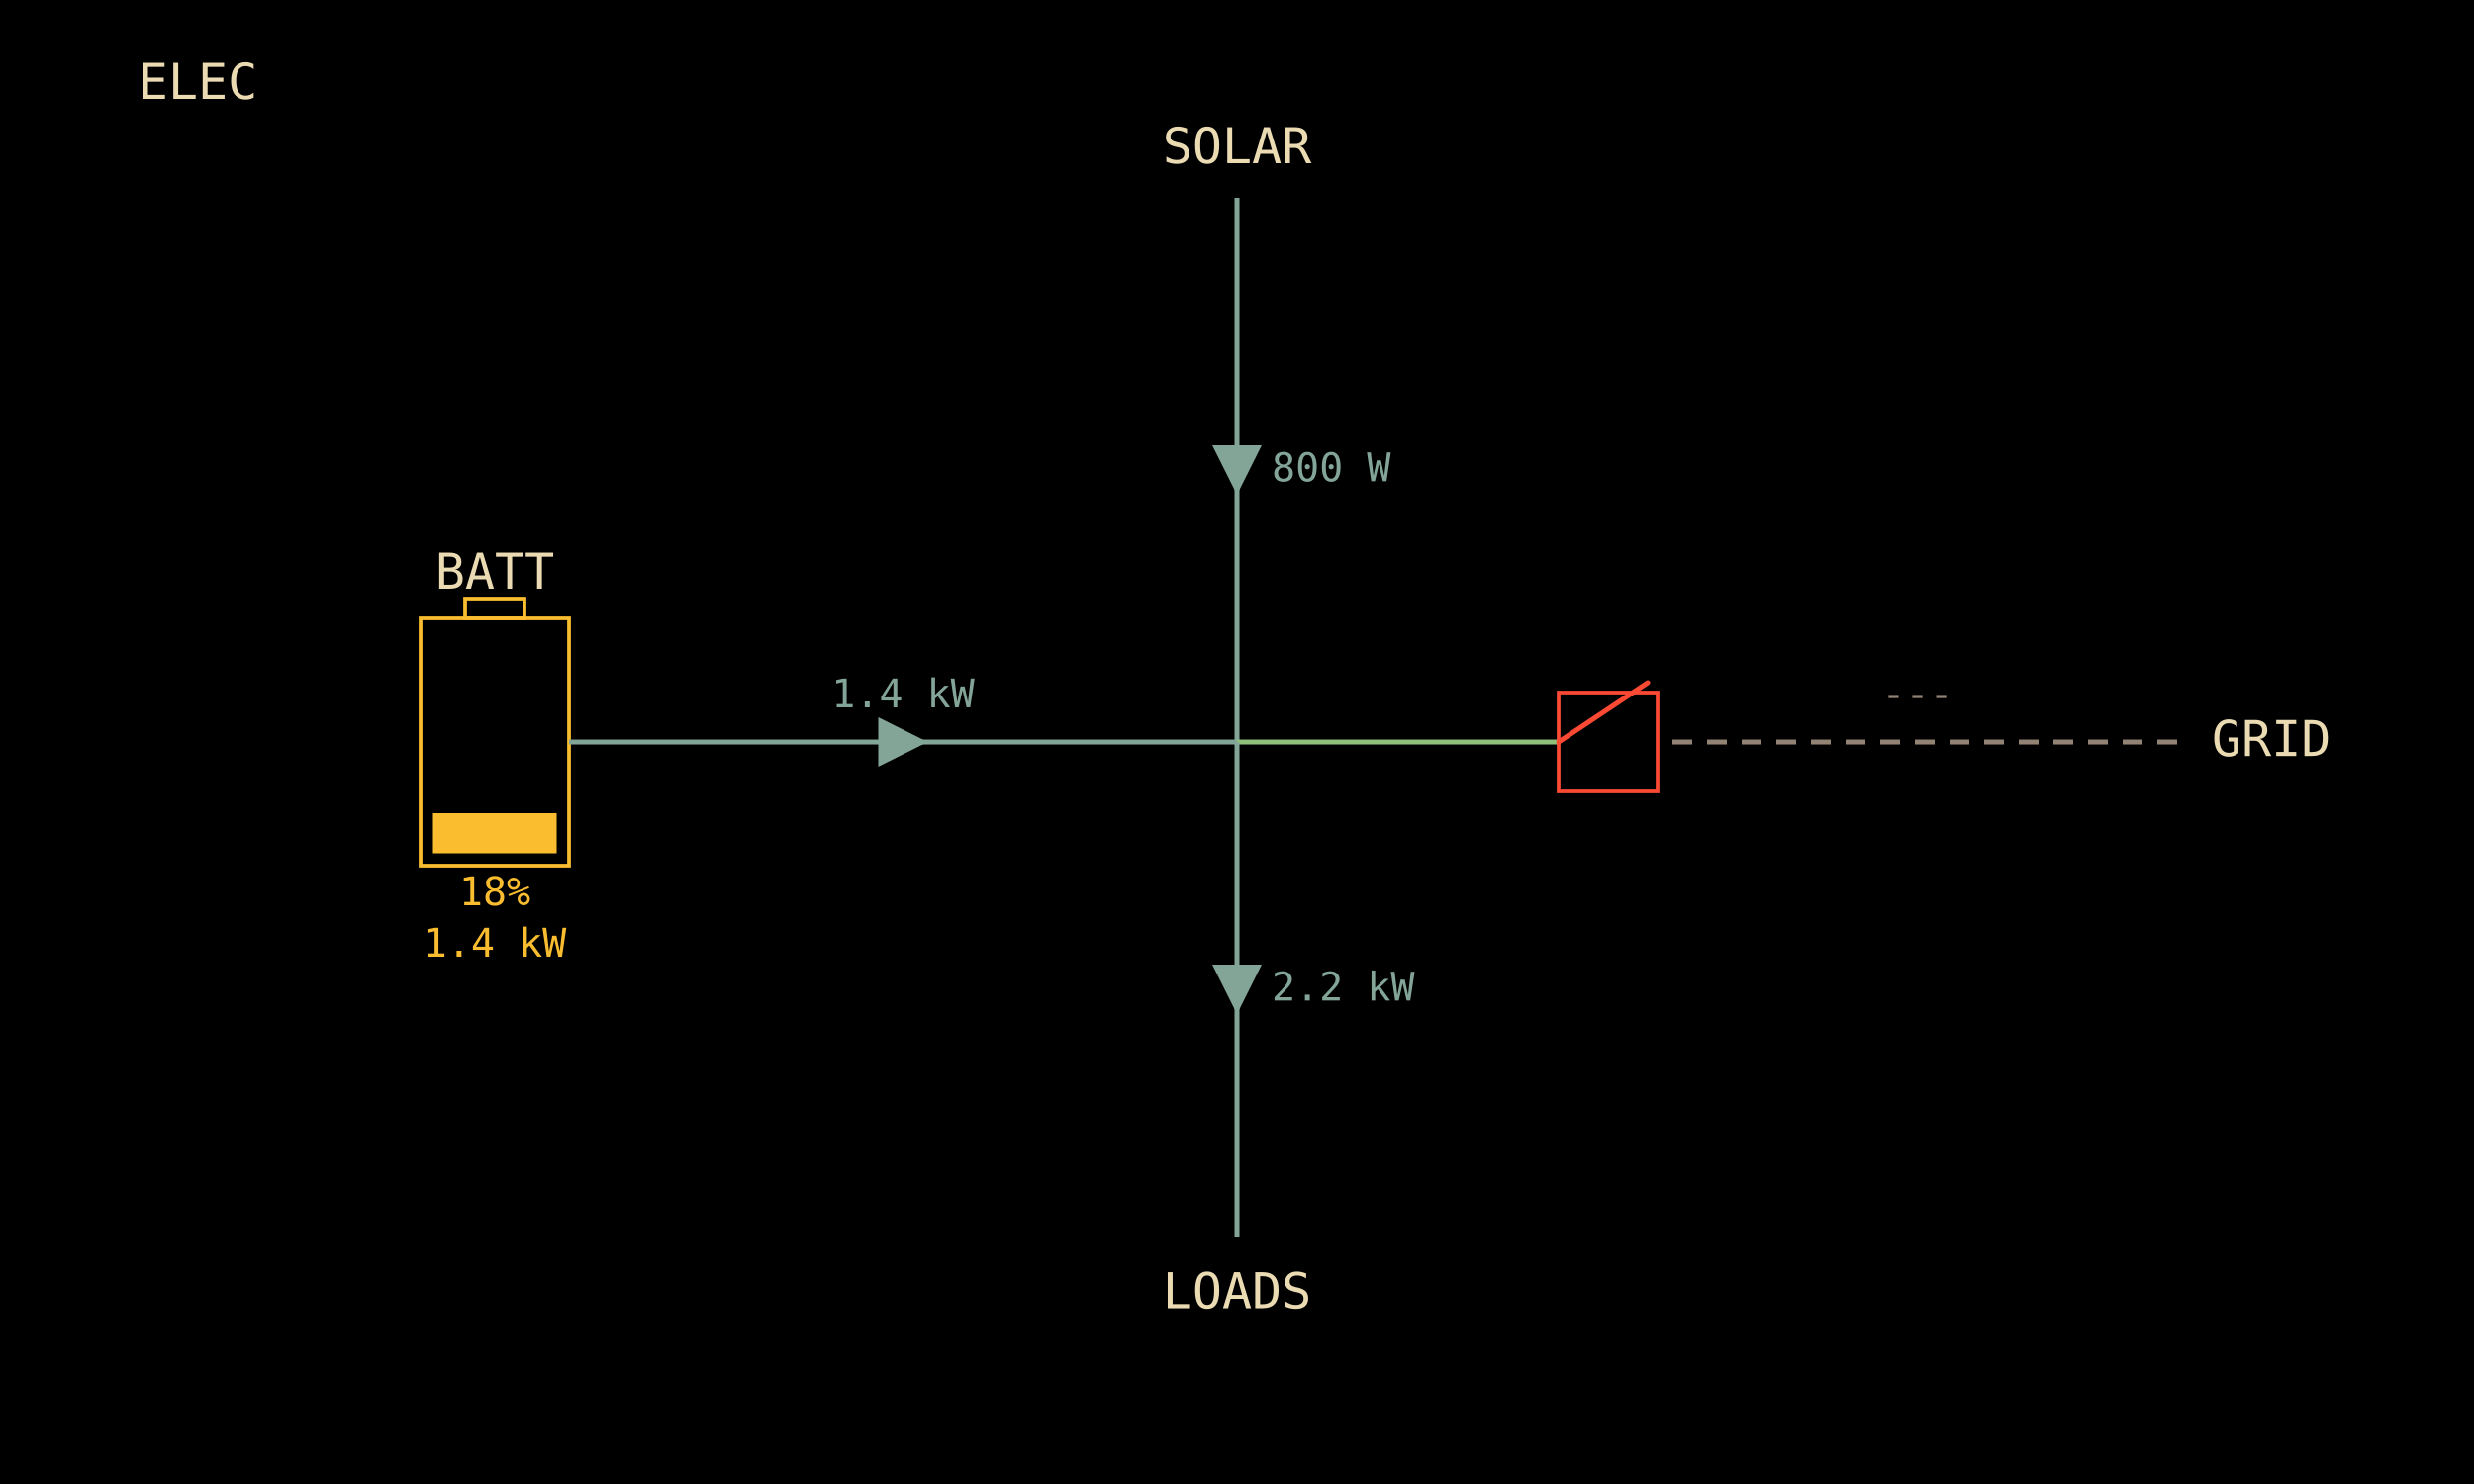
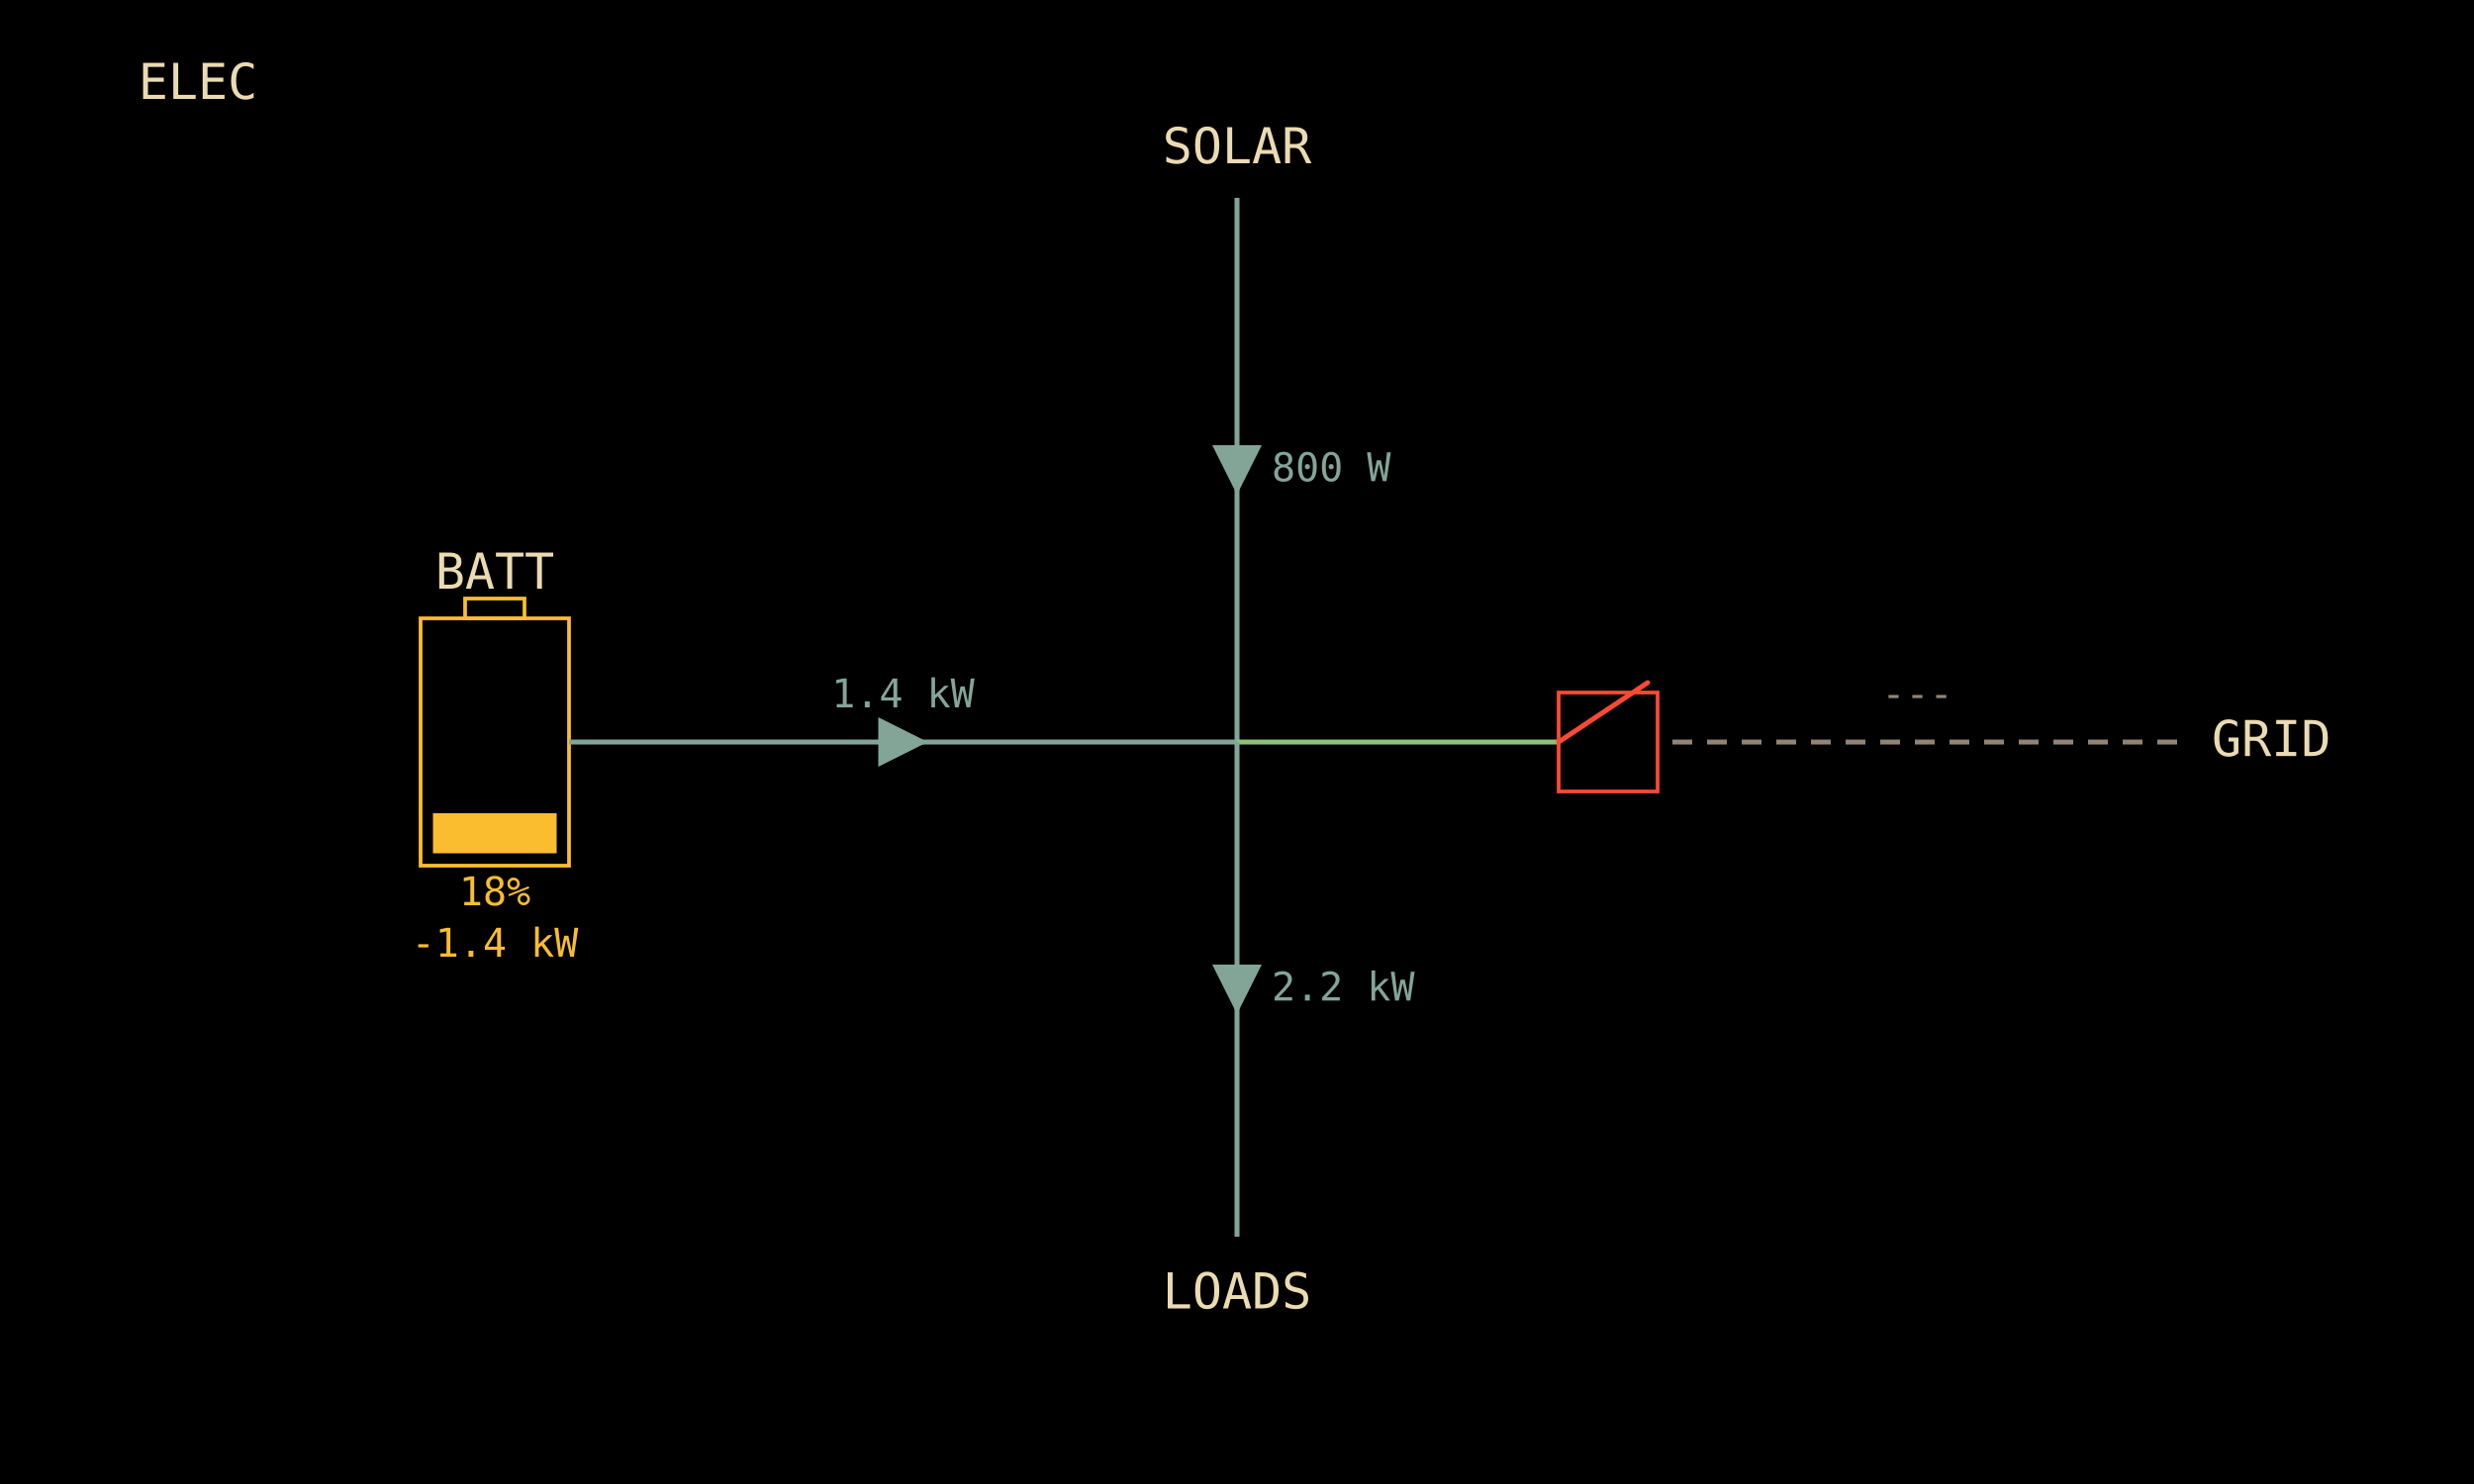
<svg xmlns="http://www.w3.org/2000/svg" viewBox="0 0 1000 600" width="1280" height="768" data-page="electrical" data-theme="mirror">
  <rect x="0" y="0" width="1000" height="600" fill="#000000" />
  <g id="title">
    <text x="80" y="40" text-anchor="middle" font-family="DejaVu Sans Mono, monospace" font-size="20" fill="#ebdbb2">ELEC</text>
  </g>
  <g id="solar">
    <polyline points="500,80 500,300" fill="none" stroke="#83a598" stroke-width="2" stroke-linejoin="round" />
    <polygon points="500,200 490,180 510,180" fill="#83a598" />
    <text x="500" y="66" text-anchor="middle" font-family="DejaVu Sans Mono, monospace" font-size="20" fill="#ebdbb2">SOLAR</text>
    <text x="514" y="190" text-anchor="start" dominant-baseline="middle" font-family="DejaVu Sans Mono, monospace" font-size="16" fill="#83a598">800 W</text>
  </g>
  <g id="battery">
    <rect x="170" y="250" width="60" height="100" fill="none" stroke="#fabd2f" stroke-width="1.5" />
    <rect x="188" y="242" width="24" height="8" fill="none" stroke="#fabd2f" stroke-width="1.5" />
    <rect x="175" y="328.8" width="50" height="16.2" fill="#fabd2f" />
    <text x="200" y="238" text-anchor="middle" font-family="DejaVu Sans Mono, monospace" font-size="20" fill="#ebdbb2">BATT</text>
    <text x="200" y="366" text-anchor="middle" font-family="DejaVu Sans Mono, monospace" font-size="16" fill="#fabd2f">18%</text>
-     <text x="200" y="386.8" text-anchor="middle" font-family="DejaVu Sans Mono, monospace" font-size="16" fill="#fabd2f">1.4 kW</text>
+     <text x="200" y="386.8" text-anchor="middle" font-family="DejaVu Sans Mono, monospace" font-size="16" fill="#fabd2f">-1.4 kW</text>
  </g>
  <g id="battery_feed">
-     <polyline points="230,300 500,300" fill="none" stroke="#83a598" stroke-width="2" stroke-linejoin="round" />
+     <polyline points="500,300 230,300" fill="none" stroke="#83a598" stroke-width="2" stroke-linejoin="round" />
    <polygon points="375,300 355,310 355,290" fill="#83a598" />
    <text x="365" y="286" text-anchor="middle" font-family="DejaVu Sans Mono, monospace" font-size="16" fill="#83a598">1.4 kW</text>
  </g>
  <g id="bus_tie">
    <polyline points="500,300 630,300" fill="none" stroke="#8ec07c" stroke-width="2" stroke-linejoin="round" />
  </g>
  <g id="main_breaker">
    <g>
      <rect x="630" y="280" width="40" height="40" fill="none" stroke="#fb4934" stroke-width="1.5" />
      <line x1="630" y1="300" x2="666" y2="276" stroke="#fb4934" stroke-width="2" stroke-linecap="round" />
    </g>
  </g>
  <g id="grid">
    <polyline points="880,300 670,300" fill="none" stroke="#928374" stroke-width="2" stroke-dasharray="8 6" stroke-linejoin="round" />
    <text x="894" y="300" text-anchor="start" dominant-baseline="middle" font-family="DejaVu Sans Mono, monospace" font-size="20" fill="#ebdbb2">GRID</text>
    <text x="775" y="286" text-anchor="middle" font-family="DejaVu Sans Mono, monospace" font-size="16" fill="#928374">---</text>
  </g>
  <g id="loads">
    <polyline points="500,300 500,500" fill="none" stroke="#83a598" stroke-width="2" stroke-linejoin="round" />
    <polygon points="500,410 490,390 510,390" fill="#83a598" />
    <text x="500" y="529" text-anchor="middle" font-family="DejaVu Sans Mono, monospace" font-size="20" fill="#ebdbb2">LOADS</text>
    <text x="514" y="400" text-anchor="start" dominant-baseline="middle" font-family="DejaVu Sans Mono, monospace" font-size="16" fill="#83a598">2.2 kW</text>
  </g>
</svg>
